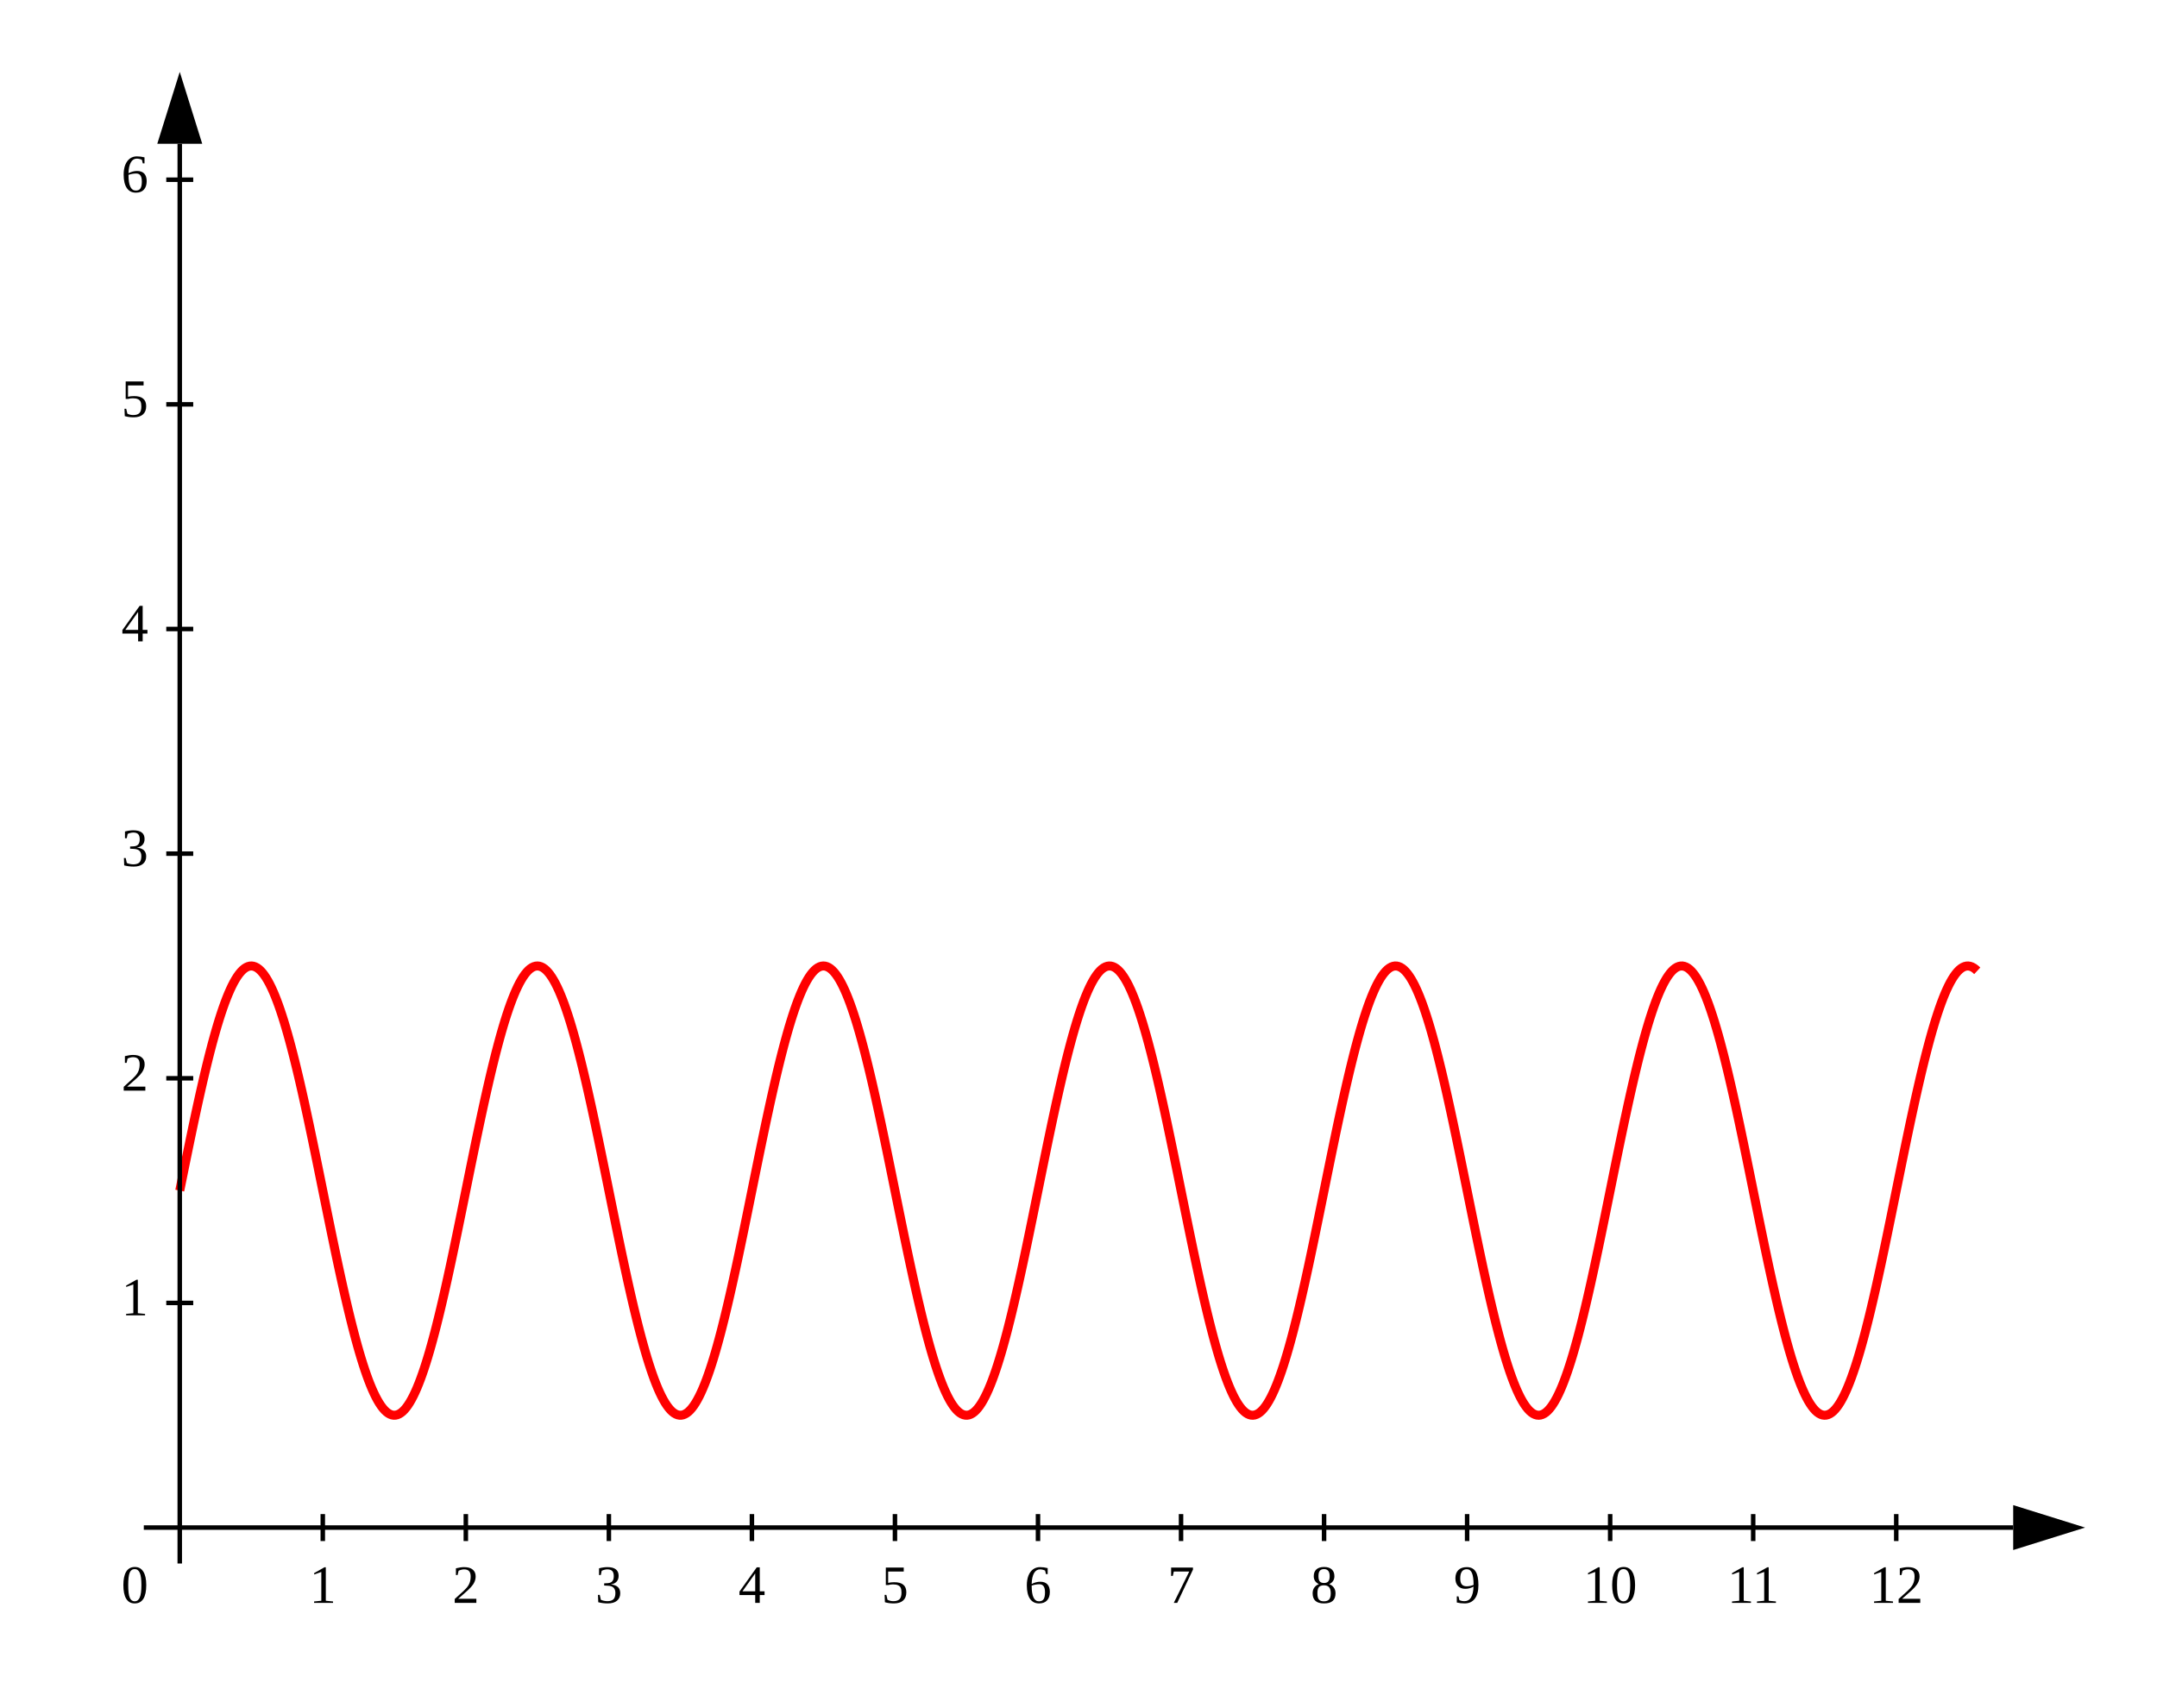
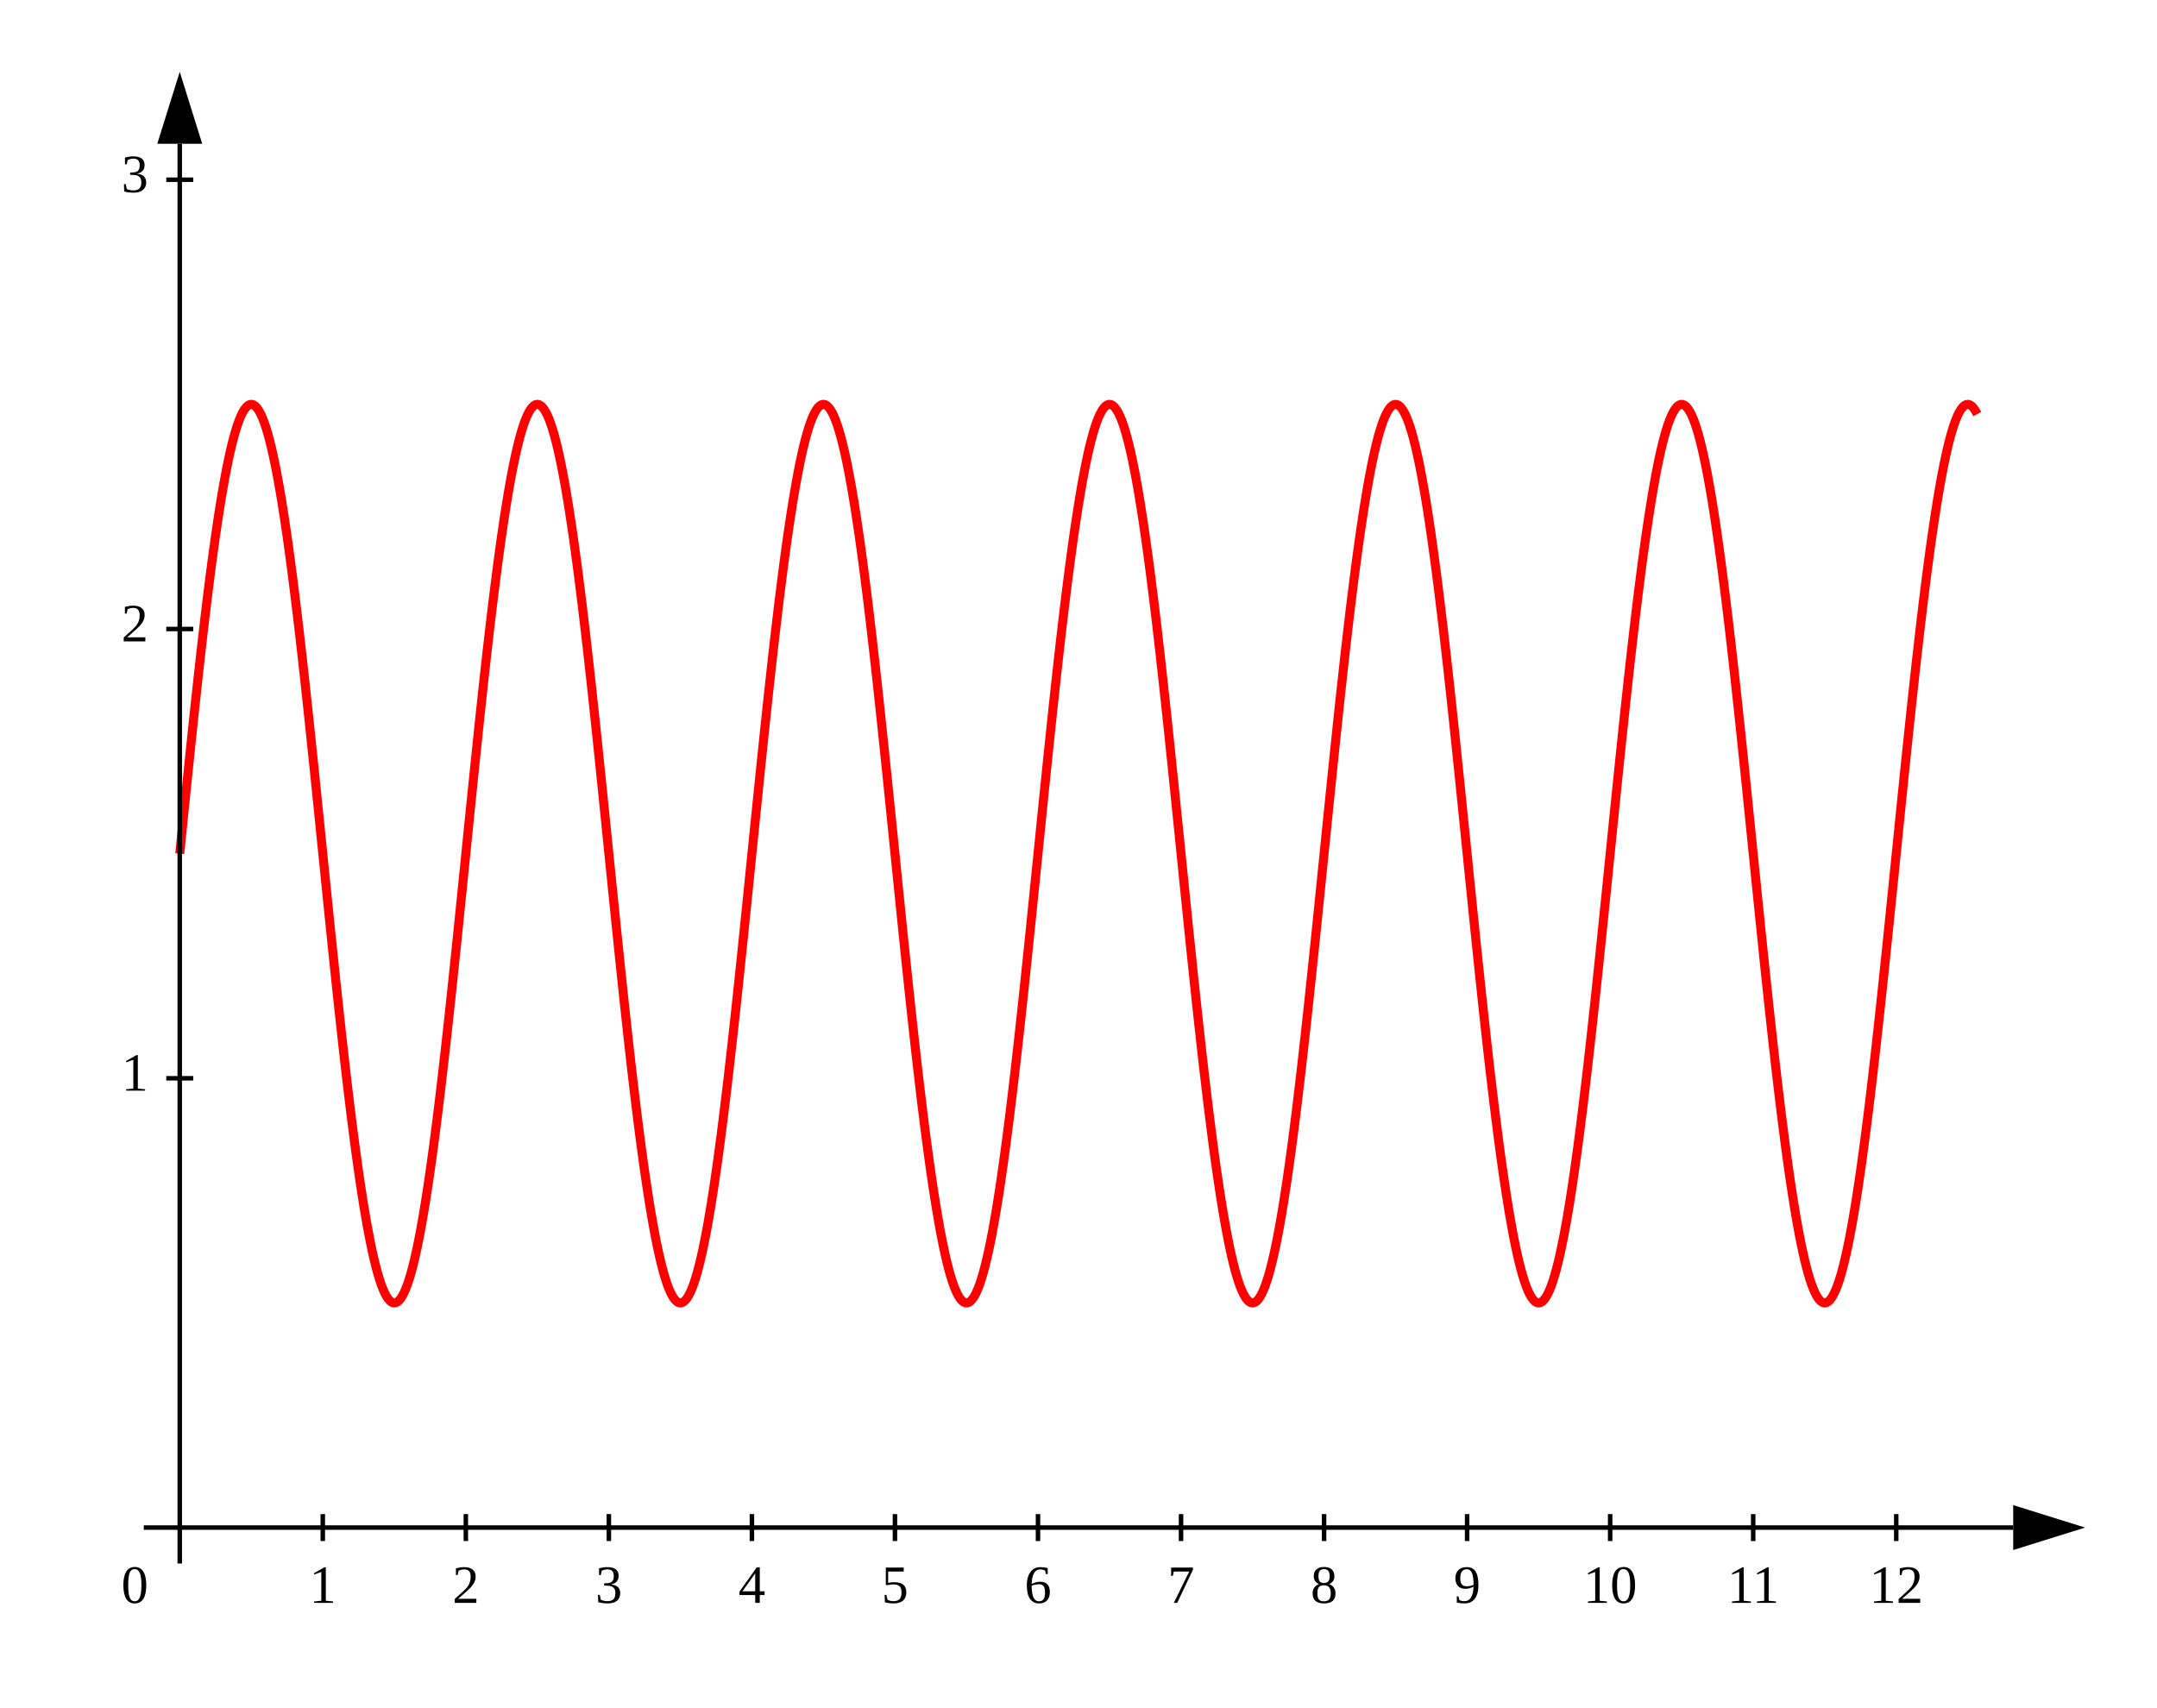
<svg xmlns="http://www.w3.org/2000/svg" height="380.0" width="480.0">
  <g transform="translate(40.0, 340.0)">
-     <polyline fill="none" points="0.0,-75.0 0.4,-76.973 0.8,-78.944 1.2,-80.908 1.6,-82.863 2.0,-84.806 2.4,-86.733 2.8,-88.642 3.2,-90.53 3.6,-92.394 4.0,-94.23 4.4,-96.037 4.8,-97.811 5.2,-99.549 5.6,-101.249 6.0,-102.908 6.4,-104.524 6.8,-106.094 7.2,-107.615 7.6,-109.085 8.0,-110.502 8.4,-111.864 8.8,-113.169 9.2,-114.414 9.6,-115.597 10.0,-116.718 10.4,-117.773 10.8,-118.762 11.2,-119.682 11.6,-120.533 12.0,-121.313 12.4,-122.02 12.8,-122.655 13.2,-123.215 13.6,-123.7 14,-124.109 14.4,-124.442 14.8,-124.697 15.2,-124.875 15.6,-124.976 16.0,-124.998 16.4,-124.943 16.8,-124.81 17.2,-124.599 17.6,-124.311 18.0,-123.946 18.4,-123.504 18.8,-122.987 19.2,-122.396 19.6,-121.73 20.0,-120.992 20.4,-120.182 20.8,-119.302 21.2,-118.352 21.6,-117.335 22.0,-116.252 22.4,-115.105 22.8,-113.895 23.2,-112.625 23.6,-111.296 24.0,-109.91 24.4,-108.47 24.8,-106.978 25.2,-105.436 25.6,-103.847 26.0,-102.213 26.4,-100.536 26.8,-98.819 27.2,-97.066 27.6,-95.278 28,-93.458 28.4,-91.61 28.8,-89.735 29.2,-87.838 29.6,-85.921 30.0,-83.986 30.4,-82.038 30.8,-80.079 31.2,-78.112 31.6,-76.14 32.0,-74.166 32.4,-72.194 32.8,-70.225 33.2,-68.265 33.6,-66.315 34,-64.378 34.4,-62.458 34.8,-60.557 35.2,-58.679 35.6,-56.827 36.0,-55.002 36.4,-53.209 36.8,-51.45 37.2,-49.728 37.6,-48.045 38,-46.403 38.4,-44.807 38.8,-43.258 39.2,-41.758 39.6,-40.309 40.0,-38.915 40.4,-37.577 40.8,-36.298 41.2,-35.078 41.6,-33.921 42.0,-32.828 42.4,-31.801 42.8,-30.841 43.2,-29.95 43.6,-29.129 44.0,-28.379 44.4,-27.702 44.8,-27.099 45.2,-26.571 45.6,-26.118 46.0,-25.741 46.4,-25.441 46.8,-25.218 47.2,-25.073 47.6,-25.005 48.0,-25.016 48.4,-25.104 48.8,-25.27 49.2,-25.514 49.6,-25.834 50.0,-26.232 50.4,-26.705 50.8,-27.253 51.2,-27.876 51.6,-28.573 52.0,-29.342 52.4,-30.181 52.8,-31.091 53.2,-32.069 53.6,-33.114 54.0,-34.225 54.4,-35.399 54.8,-36.634 55.2,-37.93 55.6,-39.283 56,-40.692 56.4,-42.154 56.8,-43.667 57.2,-45.23 57.6,-46.838 58,-48.491 58.4,-50.185 58.8,-51.917 59.2,-53.686 59.6,-55.488 60.0,-57.32 60.4,-59.179 60.8,-61.064 61.2,-62.97 61.6,-64.895 62.0,-66.835 62.4,-68.788 62.8,-70.751 63.2,-72.721 63.6,-74.694 64.0,-76.668 64.4,-78.639 64.8,-80.604 65.2,-82.561 65.6,-84.506 66.0,-86.436 66.4,-88.348 66.8,-90.239 67.2,-92.107 67.6,-93.948 68,-95.759 68.4,-97.538 68.8,-99.282 69.2,-100.988 69.6,-102.654 70.0,-104.277 70.4,-105.854 70.8,-107.382 71.2,-108.861 71.6,-110.286 72.0,-111.657 72.4,-112.971 72.8,-114.225 73.2,-115.418 73.6,-116.548 74,-117.614 74.4,-118.613 74.8,-119.544 75.2,-120.406 75.6,-121.197 76,-121.916 76.4,-122.561 76.8,-123.133 77.2,-123.63 77.6,-124.051 78.0,-124.395 78.4,-124.663 78.8,-124.853 79.2,-124.965 79.6,-125 80.0,-124.957 80.4,-124.835 80.8,-124.636 81.2,-124.36 81.6,-124.007 82,-123.578 82.4,-123.072 82.8,-122.492 83.2,-121.838 83.6,-121.111 84.0,-120.312 84.4,-119.443 84.8,-118.504 85.2,-117.497 85.6,-116.424 86.0,-115.287 86.4,-114.087 86.8,-112.826 87.2,-111.506 87.6,-110.129 88.0,-108.697 88.4,-107.213 88.8,-105.678 89.2,-104.096 89.6,-102.469 90.0,-100.798 90.4,-99.088 90.8,-97.34 91.2,-95.557 91.6,-93.742 92.0,-91.898 92.4,-90.027 92.8,-88.133 93.2,-86.219 93.6,-84.287 94.0,-82.341 94.4,-80.383 94.8,-78.417 95.2,-76.446 95.6,-74.472 96.0,-72.499 96.4,-70.53 96.8,-68.568 97.2,-66.616 97.6,-64.677 98.0,-62.754 98.4,-60.85 98.8,-58.969 99.2,-57.112 99.6,-55.283 100.0,-53.485 100.4,-51.72 100.8,-49.992 101.2,-48.303 101.6,-46.655 102.0,-45.051 102.4,-43.494 102.8,-41.987 103.2,-40.53 103.6,-39.128 104.0,-37.781 104.4,-36.492 104.8,-35.263 105.2,-34.097 105.6,-32.993 106.0,-31.956 106.4,-30.985 106.8,-30.083 107.2,-29.251 107.6,-28.491 108.0,-27.803 108.4,-27.188 108.8,-26.648 109.2,-26.183 109.6,-25.794 110,-25.482 110.4,-25.247 110.8,-25.09 111.2,-25.011 111.6,-25.009 112,-25.085 112.4,-25.239 112.8,-25.471 113.2,-25.78 113.6,-26.165 114,-26.627 114.4,-27.164 114.8,-27.775 115.2,-28.46 115.6,-29.218 116,-30.047 116.4,-30.946 116.8,-31.913 117.2,-32.948 117.6,-34.049 118.0,-35.213 118.4,-36.439 118.8,-37.725 119.2,-39.069 119.6,-40.47 120.0,-41.924 120.4,-43.43 120.8,-44.985 121.2,-46.586 121.6,-48.232 122.0,-49.92 122.4,-51.646 122.8,-53.41 123.2,-55.206 123.6,-57.034 124.0,-58.89 124.4,-60.77 124.8,-62.673 125.2,-64.595 125.6,-66.534 126.0,-68.485 126.4,-70.447 126.8,-72.416 127.2,-74.388 127.6,-76.362 128.0,-78.334 128.4,-80.3 128.8,-82.258 129.2,-84.205 129.6,-86.138 130.0,-88.053 130.4,-89.948 130.8,-91.819 131.2,-93.664 131.6,-95.481 132.0,-97.265 132.4,-99.015 132.8,-100.727 133.2,-102.399 133.6,-104.028 134.0,-105.612 134.4,-107.149 134.8,-108.635 135.2,-110.069 135.6,-111.448 136,-112.771 136.4,-114.035 136.8,-115.237 137.2,-116.377 137.6,-117.453 138.0,-118.463 138.4,-119.404 138.8,-120.277 139.2,-121.079 139.6,-121.809 140.0,-122.466 140.4,-123.049 140.8,-123.558 141.2,-123.991 141.6,-124.347 142.0,-124.626 142.4,-124.828 142.8,-124.953 143.2,-125 143.6,-124.968 144.0,-124.859 144.4,-124.672 144.8,-124.408 145.2,-124.067 145.6,-123.649 146.0,-123.156 146.4,-122.587 146.8,-121.944 147.2,-121.229 147.6,-120.441 148,-119.582 148.4,-118.654 148.8,-117.657 149.2,-116.595 149.6,-115.467 150.0,-114.277 150.4,-113.025 150.8,-111.714 151.2,-110.346 151.6,-108.922 152,-107.446 152.4,-105.919 152.8,-104.344 153.2,-102.724 153.6,-101.06 154.0,-99.355 154.4,-97.613 154.8,-95.835 155.2,-94.025 155.6,-92.185 156.0,-90.319 156.4,-88.428 156.8,-86.517 157.2,-84.588 157.6,-82.643 158.0,-80.687 158.4,-78.722 158.8,-76.751 159.2,-74.778 159.6,-72.804 160.0,-70.835 160.4,-68.871 160.8,-66.918 161.2,-64.976 161.6,-63.051 162.0,-61.144 162.4,-59.259 162.8,-57.398 163.2,-55.564 163.6,-53.761 164,-51.991 164.4,-50.257 164.8,-48.562 165.2,-46.907 165.6,-45.297 166.0,-43.732 166.4,-42.217 166.8,-40.752 167.2,-39.341 167.6,-37.986 168.0,-36.688 168.4,-35.45 168.8,-34.273 169.2,-33.16 169.6,-32.112 170.0,-31.131 170.4,-30.219 170.8,-29.376 171.2,-28.604 171.6,-27.904 172.0,-27.278 172.4,-26.727 172.8,-26.25 173.2,-25.85 173.6,-25.526 174.0,-25.279 174.4,-25.109 174.8,-25.018 175.2,-25.004 175.6,-25.068 176.0,-25.21 176.4,-25.43 176.8,-25.727 177.2,-26.1 177.6,-26.55 178.0,-27.075 178.4,-27.675 178.8,-28.349 179.2,-29.096 179.6,-29.914 180.0,-30.802 180.4,-31.759 180.8,-32.784 181.2,-33.874 181.6,-35.028 182.0,-36.245 182.4,-37.522 182.8,-38.857 183.2,-40.249 183.6,-41.695 184.0,-43.193 184.4,-44.74 184.8,-46.335 185.2,-47.974 185.6,-49.656 186,-51.376 186.4,-53.134 186.8,-54.926 187.2,-56.749 187.6,-58.6 188.0,-60.477 188.4,-62.377 188.8,-64.296 189.2,-66.232 189.6,-68.182 190.0,-70.142 190.4,-72.11 190.8,-74.083 191.2,-76.056 191.6,-78.028 192.0,-79.996 192.4,-81.956 192.8,-83.904 193.2,-85.839 193.6,-87.757 194.0,-89.655 194.4,-91.531 194.8,-93.38 195.2,-95.201 195.6,-96.991 196.0,-98.746 196.4,-100.464 196.8,-102.142 197.2,-103.779 197.6,-105.37 198,-106.914 198.4,-108.408 198.8,-109.85 199.2,-111.238 199.6,-112.57 200.0,-113.843 200.4,-115.055 200.8,-116.205 201.2,-117.291 201.6,-118.31 202.0,-119.263 202.4,-120.146 202.8,-120.959 203.2,-121.701 203.6,-122.369 204.0,-122.964 204.4,-123.484 204.8,-123.928 205.2,-124.297 205.6,-124.588 206.0,-124.802 206.4,-124.939 206.8,-124.997 207.2,-124.978 207.6,-124.881 208.0,-124.706 208.4,-124.454 208.8,-124.125 209.2,-123.719 209.6,-123.237 210.0,-122.68 210.4,-122.049 210.8,-121.344 211.2,-120.567 211.6,-119.72 212.0,-118.802 212.4,-117.816 212.8,-116.764 213.2,-115.646 213.6,-114.465 214.0,-113.223 214.4,-111.921 214.8,-110.561 215.2,-109.146 215.6,-107.678 216.0,-106.159 216.4,-104.591 216.8,-102.978 217.2,-101.32 217.6,-99.622 218,-97.885 218.4,-96.113 218.8,-94.307 219.2,-92.472 219.6,-90.609 220,-88.723 220.4,-86.814 220.8,-84.887 221.2,-82.945 221.6,-80.991 222,-79.027 222.4,-77.057 222.8,-75.083 223.2,-73.11 223.6,-71.14 224,-69.175 224.4,-67.22 224.8,-65.276 225.2,-63.348 225.6,-61.438 226,-59.549 226.4,-57.684 226.8,-55.847 227.2,-54.039 227.6,-52.263 228,-50.524 228.4,-48.822 228.8,-47.161 229.2,-45.543 229.6,-43.972 230,-42.448 230.4,-40.976 230.8,-39.556 231.2,-38.192 231.6,-36.885 232,-35.638 232.4,-34.451 232.8,-33.328 233.2,-32.27 233.6,-31.279 234.0,-30.355 234.4,-29.502 234.8,-28.719 235.2,-28.008 235.6,-27.37 236.0,-26.807 236.4,-26.319 236.8,-25.907 237.2,-25.571 237.6,-25.312 238.0,-25.131 238.4,-25.027 238.8,-25.001 239.2,-25.053 239.6,-25.183 240.0,-25.391 240.4,-25.676 240.8,-26.037 241.2,-26.475 241.6,-26.989 242.0,-27.578 242.4,-28.24 242.8,-28.975 243.2,-29.782 243.6,-30.66 244.0,-31.606 244.4,-32.62 244.8,-33.701 245.2,-34.845 245.6,-36.052 246.0,-37.32 246.4,-38.647 246.8,-40.03 247.2,-41.468 247.6,-42.958 248.0,-44.498 248.4,-46.085 248.8,-47.717 249.2,-49.392 249.6,-51.107 250.0,-52.86 250.4,-54.646 250.8,-56.464 251.2,-58.312 251.6,-60.185 252.0,-62.081 252.4,-63.998 252.8,-65.931 253.2,-67.879 253.6,-69.838 254.0,-71.805 254.4,-73.777 254.8,-75.751 255.2,-77.723 255.6,-79.691 256.0,-81.653 256.4,-83.603 256.8,-85.54 257.2,-87.461 257.6,-89.363 258.0,-91.242 258.4,-93.096 258.8,-94.921 259.2,-96.716 259.6,-98.476 260.0,-100.2 260.4,-101.885 260.8,-103.528 261.2,-105.126 261.6,-106.678 262.0,-108.18 262.4,-109.63 262.8,-111.027 263.2,-112.367 263.6,-113.649 264.0,-114.871 264.4,-116.031 264.8,-117.127 265.2,-118.157 265.6,-119.12 266.0,-120.014 266.4,-120.838 266.8,-121.59 267.2,-122.27 267.6,-122.877 268.0,-123.408 268.4,-123.865 268.8,-124.245 269.2,-124.548 269.6,-124.774 270.0,-124.923 270.4,-124.993 270.8,-124.986 271.2,-124.901 271.6,-124.739 272,-124.498 272.4,-124.181 272.8,-123.787 273.2,-123.317 273.6,-122.771 274.0,-122.151 274.4,-121.458 274.8,-120.692 275.2,-119.855 275.6,-118.949 276.0,-117.973 276.4,-116.931 276.8,-115.823 277.2,-114.652 277.6,-113.419 278,-112.126 278.4,-110.776 278.8,-109.369 279.2,-107.909 279.6,-106.398 280.0,-104.837 280.4,-103.231 280.8,-101.58 281.2,-99.888 281.6,-98.157 282.0,-96.39 282.4,-94.589 282.8,-92.758 283.2,-90.9 283.6,-89.016 284.0,-87.111 284.4,-85.187 284.8,-83.247 285.2,-81.294 285.6,-79.332 286.0,-77.362 286.4,-75.389 286.8,-73.416 287.2,-71.445 287.6,-69.479 288.0,-67.522 288.4,-65.576 288.8,-63.646 289.2,-61.733 289.6,-59.84 290.0,-57.972 290.4,-56.13 290.8,-54.317 291.2,-52.536 291.6,-50.791 292.0,-49.083 292.4,-47.415 292.8,-45.791 293.2,-44.212 293.6,-42.681 294.0,-41.201 294.4,-39.773 294.8,-38.4 295.2,-37.084 295.6,-35.827 296,-34.631 296.4,-33.498 296.8,-32.43 297.2,-31.428 297.6,-30.494 298.0,-29.629 298.4,-28.835 298.8,-28.113 299.2,-27.464 299.6,-26.89 300.0,-26.39 300.4,-25.966 300.8,-25.618 301.2,-25.347 301.6,-25.154 302.0,-25.038 302.4,-25 302.8,-25.04 303.2,-25.158 303.6,-25.354 304,-25.626 304.4,-25.976 304.8,-26.403 305.2,-26.905 305.6,-27.482 306.0,-28.133 306.4,-28.857 306.8,-29.653 307.2,-30.519 307.6,-31.455 308.0,-32.459 308.4,-33.529 308.8,-34.664 309.2,-35.861 309.6,-37.12 310.0,-38.437 310.4,-39.812 310.8,-41.241 311.2,-42.723 311.6,-44.256 312.0,-45.836 312.4,-47.462 312.8,-49.13 313.2,-50.839 313.6,-52.586 314.0,-54.367 314.4,-56.181 314.8,-58.024 315.2,-59.893 315.6,-61.786 316.0,-63.7 316.4,-65.631 316.8,-67.577 317.2,-69.534 317.6,-71.5 318.0,-73.471 318.4,-75.445 318.8,-77.418 319.2,-79.387 319.6,-81.349 320.0,-83.302 320.4,-85.241 320.8,-87.165 321.2,-89.07 321.6,-90.952 322,-92.81 322.4,-94.64 322.8,-96.44 323.2,-98.206 323.6,-99.936 324.0,-101.627 324.4,-103.276 324.8,-104.882 325.2,-106.441 325.6,-107.951 326.0,-109.409 326.4,-110.814 326.8,-112.163 327.2,-113.455 327.6,-114.686 328,-115.855 328.4,-116.961 328.8,-118.002 329.2,-118.975 329.6,-119.88 330.0,-120.715 330.4,-121.479 330.8,-122.17 331.2,-122.788 331.6,-123.331 332.0,-123.799 332.4,-124.191 332.8,-124.506 333.2,-124.744 333.6,-124.905 334.0,-124.988 334.4,-124.993 334.8,-124.92 335.2,-124.769 335.6,-124.541 336.0,-124.235 336.4,-123.853 336.8,-123.394 337.2,-122.861 337.6,-122.252 338.0,-121.57 338.4,-120.816 338.8,-119.99 339.2,-119.094 339.6,-118.129 340.0,-117.097 340.4,-115.999 340.8,-114.838 341.2,-113.614 341.6,-112.33 342.0,-110.989 342.4,-109.591 342.8,-108.139 343.2,-106.635 343.6,-105.082 344.0,-103.483 344.4,-101.838 344.8,-100.152 345.2,-98.427 345.6,-96.666 346,-94.87 346.4,-93.044 346.8,-91.189 347.2,-89.31 347.6,-87.408 348.0,-85.486 348.4,-83.549 348.8,-81.598 349.2,-79.636 349.6,-77.668 350.0,-75.695 350.4,-73.721 350.8,-71.75 351.2,-69.783 351.6,-67.824 352.0,-65.877 352.4,-63.944 352.8,-62.028 353.2,-60.132 353.6,-58.26 354,-56.413 354.4,-54.596 354.8,-52.81 355.2,-51.059 355.6,-49.345 356.0,-47.671 356.4,-46.04 356.8,-44.454 357.2,-42.915 357.6,-41.427 358.0,-39.99 358.4,-38.609 358.8,-37.284 359.2,-36.018 359.6,-34.812 360.0,-33.67 360.4,-32.591 360.8,-31.579 361.2,-30.634 361.6,-29.759 362.0,-28.954 362.4,-28.22 362.8,-27.56 363.2,-26.974 363.6,-26.462 364.0,-26.026 364.4,-25.667 364.8,-25.384 365.2,-25.178 365.6,-25.051 366.0,-25.001 366.4,-25.029 366.8,-25.135 367.2,-25.318 367.6,-25.579 368.0,-25.917 368.4,-26.332 368.8,-26.822 369.2,-27.387 369.6,-28.027 370.0,-28.74 370.4,-29.525 370.8,-30.38 371.2,-31.306 371.6,-32.299 372,-33.359 372.4,-34.484 372.8,-35.672 373.2,-36.921 373.6,-38.23 374.0,-39.595 374.4,-41.016 374.8,-42.49 375.2,-44.015 375.6,-45.588 376.0,-47.207 376.4,-48.869 376.8,-50.572 377.2,-52.313 377.6,-54.089 378,-55.898 378.4,-57.736 378.8,-59.602 379.2,-61.491 379.6,-63.402 380.0,-65.331 380.4,-67.274 380.8,-69.23 381.2,-71.195 381.6,-73.165 382.0,-75.139 382.4,-77.112 382.8,-79.082 383.2,-81.046 383.6,-83 384.0,-84.942 384.4,-86.868 384.8,-88.776 385.2,-90.662 385.6,-92.524 386.0,-94.359 386.4,-96.163 386.8,-97.934 387.2,-99.67 387.6,-101.367 388.0,-103.024 388.4,-104.636 388.8,-106.202 389.2,-107.72 389.6,-109.187 390.0,-110.6 390.4,-111.958 390.8,-113.258 391.2,-114.499 391.6,-115.678 392.0,-116.794 392.4,-117.845 392.8,-118.829 393.2,-119.744 393.6,-120.59 394.0,-121.365 394.4,-122.067 394.8,-122.697 395.2,-123.252 395.6,-123.731 396,-124.135 396.4,-124.462 396.8,-124.712 397.2,-124.885 397.6,-124.98 398.0,-124.997 398.4,-124.936 398.8,-124.797 399.2,-124.581 399.6,-124.287 400.0,-123.917" stroke="red" stroke-width="2.0" />
+     <polyline fill="none" points="0.0,-150.0 0.4,-153.947 0.8,-157.887 1.2,-161.816 1.6,-165.726 2.0,-169.611 2.4,-173.466 2.8,-177.284 3.2,-181.06 3.6,-184.788 4.0,-188.461 4.4,-192.074 4.8,-195.622 5.2,-199.098 5.6,-202.499 6.0,-205.817 6.4,-209.048 6.8,-212.187 7.2,-215.23 7.6,-218.17 8.0,-221.005 8.4,-223.729 8.8,-226.338 9.2,-228.828 9.6,-231.195 10.0,-233.435 10.4,-235.546 10.8,-237.523 11.2,-239.364 11.6,-241.066 12.0,-242.626 12.4,-244.041 12.8,-245.31 13.2,-246.43 13.6,-247.4 14,-248.218 14.4,-248.883 14.8,-249.395 15.2,-249.751 15.6,-249.952 16.0,-249.997 16.4,-249.886 16.8,-249.619 17.2,-249.197 17.6,-248.621 18.0,-247.891 18.4,-247.009 18.8,-245.975 19.2,-244.792 19.6,-243.461 20.0,-241.984 20.4,-240.364 20.8,-238.603 21.2,-236.704 21.6,-234.67 22.0,-232.504 22.4,-230.21 22.8,-227.79 23.2,-225.25 23.6,-222.592 24.0,-219.821 24.4,-216.941 24.8,-213.956 25.2,-210.872 25.6,-207.694 26.0,-204.425 26.4,-201.072 26.8,-197.639 27.2,-194.131 27.6,-190.555 28,-186.916 28.4,-183.219 28.8,-179.47 29.2,-175.676 29.6,-171.841 30.0,-167.973 30.4,-164.076 30.8,-160.158 31.2,-156.224 31.6,-152.28 32.0,-148.332 32.4,-144.387 32.8,-140.451 33.2,-136.529 33.6,-132.629 34,-128.756 34.4,-124.916 34.8,-121.115 35.2,-117.359 35.6,-113.653 36.0,-110.005 36.4,-106.419 36.8,-102.9 37.2,-99.455 37.6,-96.089 38,-92.807 38.4,-89.614 38.8,-86.515 39.2,-83.515 39.6,-80.619 40.0,-77.83 40.4,-75.155 40.8,-72.595 41.2,-70.157 41.6,-67.843 42.0,-65.657 42.4,-63.602 42.8,-61.682 43.2,-59.9 43.6,-58.258 44.0,-56.759 44.4,-55.405 44.8,-54.199 45.2,-53.142 45.6,-52.236 46.0,-51.482 46.4,-50.882 46.8,-50.436 47.2,-50.145 47.6,-50.01 48.0,-50.031 48.4,-50.208 48.8,-50.54 49.2,-51.027 49.6,-51.669 50.0,-52.463 50.4,-53.41 50.8,-54.507 51.2,-55.753 51.6,-57.146 52.0,-58.683 52.4,-60.363 52.8,-62.182 53.2,-64.139 53.6,-66.229 54.0,-68.45 54.4,-70.797 54.8,-73.269 55.2,-75.859 55.6,-78.566 56,-81.383 56.4,-84.308 56.8,-87.335 57.2,-90.459 57.6,-93.677 58,-96.982 58.4,-100.37 58.8,-103.835 59.2,-107.372 59.6,-110.975 60.0,-114.639 60.4,-118.359 60.8,-122.128 61.2,-125.94 61.6,-129.789 62.0,-133.67 62.4,-137.577 62.8,-141.503 63.2,-145.442 63.6,-149.388 64.0,-153.336 64.4,-157.278 64.8,-161.208 65.2,-165.121 65.6,-169.011 66.0,-172.871 66.4,-176.696 66.8,-180.478 67.2,-184.214 67.6,-187.896 68,-191.518 68.4,-195.077 68.8,-198.565 69.2,-201.977 69.6,-205.308 70.0,-208.553 70.4,-211.707 70.8,-214.765 71.2,-217.722 71.6,-220.573 72.0,-223.314 72.4,-225.941 72.8,-228.45 73.2,-230.836 73.6,-233.097 74,-235.228 74.4,-237.226 74.8,-239.088 75.2,-240.811 75.6,-242.393 76,-243.831 76.4,-245.123 76.8,-246.266 77.2,-247.26 77.6,-248.101 78.0,-248.79 78.4,-249.326 78.8,-249.706 79.2,-249.931 79.6,-250 80.0,-249.913 80.4,-249.671 80.8,-249.273 81.2,-248.721 81.6,-248.014 82,-247.155 82.4,-246.145 82.8,-244.985 83.2,-243.676 83.6,-242.222 84.0,-240.624 84.4,-238.885 84.8,-237.007 85.2,-234.994 85.6,-232.848 86.0,-230.574 86.4,-228.173 86.8,-225.651 87.2,-223.011 87.6,-220.257 88.0,-217.394 88.4,-214.425 88.8,-211.357 89.2,-208.192 89.6,-204.937 90.0,-201.597 90.4,-198.175 90.8,-194.679 91.2,-191.113 91.6,-187.484 92.0,-183.795 92.4,-180.054 92.8,-176.267 93.2,-172.438 93.6,-168.574 94.0,-164.682 94.4,-160.766 94.8,-156.834 95.2,-152.891 95.6,-148.944 96.0,-144.998 96.4,-141.06 96.8,-137.136 97.2,-133.232 97.6,-129.354 98.0,-125.508 98.4,-121.701 98.8,-117.937 99.2,-114.224 99.6,-110.566 100.0,-106.97 100.4,-103.441 100.8,-99.984 101.2,-96.605 101.6,-93.31 102.0,-90.103 102.4,-86.989 102.8,-83.973 103.2,-81.06 103.6,-78.255 104.0,-75.562 104.4,-72.984 104.8,-70.527 105.2,-68.193 105.6,-65.987 106.0,-63.912 106.4,-61.971 106.8,-60.167 107.2,-58.503 107.6,-56.982 108.0,-55.605 108.4,-54.376 108.8,-53.296 109.2,-52.366 109.6,-51.589 110,-50.965 110.4,-50.495 110.8,-50.18 111.2,-50.021 111.6,-50.018 112,-50.17 112.4,-50.478 112.8,-50.942 113.2,-51.559 113.6,-52.33 114,-53.253 114.4,-54.327 114.8,-55.55 115.2,-56.92 115.6,-58.436 116,-60.093 116.4,-61.892 116.8,-63.827 117.2,-65.896 117.6,-68.097 118.0,-70.425 118.4,-72.878 118.8,-75.45 119.2,-78.139 119.6,-80.94 120.0,-83.848 120.4,-86.859 120.8,-89.969 121.2,-93.172 121.6,-96.464 122.0,-99.839 122.4,-103.293 122.8,-106.819 123.2,-110.413 123.6,-114.068 124.0,-117.779 124.4,-121.541 124.8,-125.346 125.2,-129.191 125.6,-133.067 126.0,-136.97 126.4,-140.894 126.8,-144.831 127.2,-148.777 127.6,-152.724 128.0,-156.667 128.4,-160.6 128.8,-164.517 129.2,-168.41 129.6,-172.275 130.0,-176.106 130.4,-179.895 130.8,-183.638 131.2,-187.329 131.6,-190.961 132.0,-194.53 132.4,-198.029 132.8,-201.453 133.2,-204.798 133.6,-208.056 134.0,-211.225 134.4,-214.298 134.8,-217.27 135.2,-220.138 135.6,-222.897 136,-225.542 136.4,-228.069 136.8,-230.475 137.2,-232.755 137.6,-234.906 138.0,-236.925 138.4,-238.808 138.8,-240.554 139.2,-242.158 139.6,-243.618 140.0,-244.932 140.4,-246.099 140.8,-247.116 141.2,-247.981 141.6,-248.694 142.0,-249.253 142.4,-249.657 142.8,-249.906 143.2,-249.999 143.6,-249.937 144.0,-249.718 144.4,-249.345 144.8,-248.816 145.2,-248.134 145.6,-247.298 146.0,-246.311 146.4,-245.174 146.8,-243.889 147.2,-242.457 147.6,-240.881 148,-239.164 148.4,-237.307 148.8,-235.315 149.2,-233.189 149.6,-230.934 150.0,-228.553 150.4,-226.05 150.8,-223.428 151.2,-220.691 151.6,-217.844 152,-214.892 152.4,-211.839 152.8,-208.689 153.2,-205.447 153.6,-202.12 154.0,-198.711 154.4,-195.226 154.8,-191.67 155.2,-188.05 155.6,-184.37 156.0,-180.637 156.4,-176.856 156.8,-173.034 157.2,-169.175 157.6,-165.287 158.0,-161.374 158.4,-157.444 158.8,-153.502 159.2,-149.555 159.6,-145.609 160.0,-141.669 160.4,-137.743 160.8,-133.835 161.2,-129.953 161.6,-126.102 162.0,-122.288 162.4,-118.517 162.8,-114.796 163.2,-111.129 163.6,-107.523 164,-103.983 164.4,-100.515 164.8,-97.124 165.2,-93.815 165.6,-90.594 166.0,-87.465 166.4,-84.434 166.8,-81.505 167.2,-78.683 167.6,-75.972 168.0,-73.376 168.4,-70.899 168.8,-68.546 169.2,-66.32 169.6,-64.225 170.0,-62.262 170.4,-60.437 170.8,-58.751 171.2,-57.208 171.6,-55.809 172.0,-54.557 172.4,-53.453 172.8,-52.5 173.2,-51.699 173.6,-51.051 174.0,-50.558 174.4,-50.219 174.8,-50.036 175.2,-50.008 175.6,-50.137 176.0,-50.421 176.4,-50.86 176.8,-51.453 177.2,-52.201 177.6,-53.1 178.0,-54.151 178.4,-55.351 178.8,-56.698 179.2,-58.191 179.6,-59.827 180.0,-61.604 180.4,-63.518 180.8,-65.567 181.2,-67.748 181.6,-70.056 182.0,-72.49 182.4,-75.044 182.8,-77.715 183.2,-80.499 183.6,-83.39 184.0,-86.386 184.4,-89.481 184.8,-92.67 185.2,-95.949 185.6,-99.311 186,-102.753 186.4,-106.268 186.8,-109.852 187.2,-113.498 187.6,-117.201 188.0,-120.955 188.4,-124.754 188.8,-128.593 189.2,-132.465 189.6,-136.364 190.0,-140.285 190.4,-144.22 190.8,-148.165 191.2,-152.113 191.6,-156.057 192.0,-159.992 192.4,-163.911 192.8,-167.809 193.2,-171.678 193.6,-175.515 194.0,-179.311 194.4,-183.061 194.8,-186.761 195.2,-190.402 195.6,-193.981 196.0,-197.492 196.4,-200.928 196.8,-204.285 197.2,-207.557 197.6,-210.74 198,-213.828 198.4,-216.816 198.8,-219.701 199.2,-222.477 199.6,-225.14 200.0,-227.685 200.4,-230.11 200.8,-232.41 201.2,-234.581 201.6,-236.621 202.0,-238.526 202.4,-240.292 202.8,-241.918 203.2,-243.401 203.6,-244.738 204.0,-245.928 204.4,-246.968 204.8,-247.857 205.2,-248.593 205.6,-249.176 206.0,-249.605 206.4,-249.878 206.8,-249.995 207.2,-249.957 207.6,-249.762 208.0,-249.413 208.4,-248.908 208.8,-248.25 209.2,-247.438 209.6,-246.474 210.0,-245.36 210.4,-244.098 210.8,-242.688 211.2,-241.135 211.6,-239.439 212.0,-237.604 212.4,-235.632 212.8,-233.527 213.2,-231.292 213.6,-228.93 214.0,-226.445 214.4,-223.841 214.8,-221.122 215.2,-218.293 215.6,-215.356 216.0,-212.318 216.4,-209.183 216.8,-205.955 217.2,-202.641 217.6,-199.244 218,-195.77 218.4,-192.226 218.8,-188.615 219.2,-184.944 219.6,-181.219 220,-177.445 220.4,-173.628 220.8,-169.775 221.2,-165.891 221.6,-161.982 222,-158.054 222.4,-154.114 222.8,-150.167 223.2,-146.22 223.6,-142.279 224,-138.35 224.4,-134.439 224.8,-130.553 225.2,-126.696 225.6,-122.876 226,-119.098 226.4,-115.369 226.8,-111.693 227.2,-108.077 227.6,-104.527 228,-101.047 228.4,-97.644 228.8,-94.322 229.2,-91.087 229.6,-87.943 230,-84.897 230.4,-81.952 230.8,-79.113 231.2,-76.384 231.6,-73.77 232,-71.275 232.4,-68.903 232.8,-66.657 233.2,-64.541 233.6,-62.558 234.0,-60.711 234.4,-59.003 234.8,-57.438 235.2,-56.016 235.6,-54.741 236.0,-53.614 236.4,-52.638 236.8,-51.813 237.2,-51.142 237.6,-50.624 238.0,-50.261 238.4,-50.054 238.8,-50.002 239.2,-50.106 239.6,-50.366 240.0,-50.782 240.4,-51.351 240.8,-52.075 241.2,-52.951 241.6,-53.978 242.0,-55.155 242.4,-56.48 242.8,-57.951 243.2,-59.565 243.6,-61.32 244.0,-63.213 244.4,-65.241 244.8,-67.401 245.2,-69.691 245.6,-72.105 246.0,-74.64 246.4,-77.294 246.8,-80.06 247.2,-82.935 247.6,-85.915 248.0,-88.995 248.4,-92.17 248.8,-95.435 249.2,-98.785 249.6,-102.215 250.0,-105.719 250.4,-109.292 250.8,-112.929 251.2,-116.623 251.6,-120.37 252.0,-124.163 252.4,-127.996 252.8,-131.863 253.2,-135.758 253.6,-139.676 254.0,-143.61 254.4,-147.553 254.8,-151.501 255.2,-155.446 255.6,-159.383 256.0,-163.305 256.4,-167.206 256.8,-171.081 257.2,-174.923 257.6,-178.725 258.0,-182.484 258.4,-186.191 258.8,-189.842 259.2,-193.431 259.6,-196.952 260.0,-200.401 260.4,-203.77 260.8,-207.056 261.2,-210.253 261.6,-213.356 262.0,-216.36 262.4,-219.261 262.8,-222.054 263.2,-224.735 263.6,-227.299 264.0,-229.742 264.4,-232.062 264.8,-234.253 265.2,-236.314 265.6,-238.239 266.0,-240.028 266.4,-241.676 266.8,-243.181 267.2,-244.541 267.6,-245.753 268.0,-246.817 268.4,-247.729 268.8,-248.489 269.2,-249.096 269.6,-249.548 270.0,-249.845 270.4,-249.987 270.8,-249.973 271.2,-249.803 271.6,-249.477 272,-248.997 272.4,-248.362 272.8,-247.573 273.2,-246.633 273.6,-245.543 274.0,-244.303 274.4,-242.916 274.8,-241.385 275.2,-239.711 275.6,-237.897 276.0,-235.947 276.4,-233.862 276.8,-231.647 277.2,-229.304 277.6,-226.838 278,-224.253 278.4,-221.551 278.8,-218.738 279.2,-215.818 279.6,-212.795 280.0,-209.675 280.4,-206.461 280.8,-203.16 281.2,-199.775 281.6,-196.313 282.0,-192.779 282.4,-189.179 282.8,-185.517 283.2,-181.8 283.6,-178.033 284.0,-174.222 284.4,-170.374 284.8,-166.494 285.2,-162.589 285.6,-158.663 286.0,-154.725 286.4,-150.779 286.8,-146.831 287.2,-142.889 287.6,-138.958 288.0,-135.044 288.4,-131.153 288.8,-127.291 289.2,-123.465 289.6,-119.681 290.0,-115.943 290.4,-112.259 290.8,-108.634 291.2,-105.072 291.6,-101.581 292.0,-98.166 292.4,-94.831 292.8,-91.582 293.2,-88.424 293.6,-85.362 294.0,-82.401 294.4,-79.546 294.8,-76.8 295.2,-74.168 295.6,-71.654 296,-69.262 296.4,-66.996 296.8,-64.86 297.2,-62.856 297.6,-60.988 298.0,-59.259 298.4,-57.671 298.8,-56.227 299.2,-54.929 299.6,-53.779 300.0,-52.779 300.4,-51.931 300.8,-51.236 301.2,-50.694 301.6,-50.307 302.0,-50.076 302.4,-50 302.8,-50.08 303.2,-50.316 303.6,-50.707 304,-51.253 304.4,-51.953 304.8,-52.805 305.2,-53.809 305.6,-54.963 306.0,-56.265 306.4,-57.713 306.8,-59.305 307.2,-61.038 307.6,-62.91 308.0,-64.918 308.4,-67.058 308.8,-69.328 309.2,-71.723 309.6,-74.24 310.0,-76.875 310.4,-79.624 310.8,-82.483 311.2,-85.447 311.6,-88.512 312.0,-91.672 312.4,-94.923 312.8,-98.261 313.2,-101.678 313.6,-105.171 314.0,-108.734 314.4,-112.362 314.8,-116.047 315.2,-119.786 315.6,-123.572 316.0,-127.399 316.4,-131.262 316.8,-135.153 317.2,-139.068 317.6,-142.999 318.0,-146.942 318.4,-150.889 318.8,-154.835 319.2,-158.774 319.6,-162.699 320.0,-166.604 320.4,-170.483 320.8,-174.33 321.2,-178.139 321.6,-181.904 322,-185.62 322.4,-189.28 322.8,-192.879 323.2,-196.411 323.6,-199.871 324.0,-203.253 324.4,-206.553 324.8,-209.764 325.2,-212.881 325.6,-215.901 326.0,-218.818 326.4,-221.628 326.8,-224.327 327.2,-226.909 327.6,-229.372 328,-231.711 328.4,-233.922 328.8,-236.003 329.2,-237.95 329.6,-239.76 330.0,-241.43 330.4,-242.957 330.8,-244.34 331.2,-245.575 331.6,-246.662 332.0,-247.598 332.4,-248.382 332.8,-249.012 333.2,-249.488 333.6,-249.81 334.0,-249.975 334.4,-249.985 334.8,-249.839 335.2,-249.538 335.6,-249.081 336.0,-248.47 336.4,-247.706 336.8,-246.789 337.2,-245.721 337.6,-244.505 338.0,-243.141 338.4,-241.631 338.8,-239.98 339.2,-238.187 339.6,-236.258 340.0,-234.194 340.4,-231.999 340.8,-229.676 341.2,-227.228 341.6,-224.661 342.0,-221.977 342.4,-219.181 342.8,-216.277 343.2,-213.27 343.6,-210.164 344.0,-206.965 344.4,-203.677 344.8,-200.305 345.2,-196.855 345.6,-193.331 346,-189.741 346.4,-186.088 346.8,-182.379 347.2,-178.619 347.6,-174.815 348.0,-170.973 348.4,-167.097 348.8,-163.195 349.2,-159.273 349.6,-155.336 350.0,-151.39 350.4,-147.443 350.8,-143.499 351.2,-139.566 351.6,-135.649 352.0,-131.754 352.4,-127.888 352.8,-124.056 353.2,-120.264 353.6,-116.519 354,-112.826 354.4,-109.191 354.8,-105.62 355.2,-102.118 355.6,-98.69 356.0,-95.342 356.4,-92.08 356.8,-88.907 357.2,-85.83 357.6,-82.853 358.0,-79.981 358.4,-77.218 358.8,-74.568 359.2,-72.035 359.6,-69.625 360.0,-67.339 360.4,-65.182 360.8,-63.158 361.2,-61.268 361.6,-59.517 362.0,-57.907 362.4,-56.441 362.8,-55.12 363.2,-53.947 363.6,-52.924 364.0,-52.052 364.4,-51.333 364.8,-50.768 365.2,-50.357 365.6,-50.101 366.0,-50.002 366.4,-50.058 366.8,-50.269 367.2,-50.636 367.6,-51.158 368.0,-51.834 368.4,-52.663 368.8,-53.644 369.2,-54.775 369.6,-56.054 370.0,-57.479 370.4,-59.049 370.8,-60.761 371.2,-62.611 371.6,-64.598 372,-66.718 372.4,-68.968 372.8,-71.343 373.2,-73.842 373.6,-76.459 374.0,-79.191 374.4,-82.033 374.8,-84.981 375.2,-88.03 375.6,-91.176 376.0,-94.414 376.4,-97.738 376.8,-101.144 377.2,-104.625 377.6,-108.178 378,-111.796 378.4,-115.473 378.8,-119.204 379.2,-122.983 379.6,-126.804 380.0,-130.661 380.4,-134.548 380.8,-138.46 381.2,-142.389 381.6,-146.331 382.0,-150.278 382.4,-154.224 382.8,-158.164 383.2,-162.092 383.6,-166 384.0,-169.884 384.4,-173.736 384.8,-177.552 385.2,-181.324 385.6,-185.048 386.0,-188.717 386.4,-192.326 386.8,-195.869 387.2,-199.34 387.6,-202.735 388.0,-206.047 388.4,-209.272 388.8,-212.405 389.2,-215.44 389.6,-218.373 390.0,-221.2 390.4,-223.916 390.8,-226.517 391.2,-228.998 391.6,-231.357 392.0,-233.588 392.4,-235.69 392.8,-237.657 393.2,-239.488 393.6,-241.18 394.0,-242.73 394.4,-244.135 394.8,-245.393 395.2,-246.503 395.6,-247.463 396,-248.27 396.4,-248.924 396.8,-249.425 397.2,-249.77 397.6,-249.96 398.0,-249.994 398.4,-249.872 398.8,-249.595 399.2,-249.162 399.6,-248.575 400.0,-247.834" stroke="red" stroke-width="2.0" />
    <g>
      <g>
        <line fill="none" stroke="black" x1="-8.0" x2="408.0" y1="0.0" y2="0.0" />
        <polyline fill="black" points="408.0,-5.0 408.0,5.0 424.0,0.0" stroke="none" />
        <line fill="none" stroke="black" x1="31.831" x2="31.831" y1="-3.0" y2="3.0" />
        <line fill="none" stroke="black" x1="63.662" x2="63.662" y1="-3.0" y2="3.0" />
        <line fill="none" stroke="black" x1="95.493" x2="95.493" y1="-3.0" y2="3.0" />
        <line fill="none" stroke="black" x1="127.324" x2="127.324" y1="-3.0" y2="3.0" />
        <line fill="none" stroke="black" x1="159.155" x2="159.155" y1="-3.0" y2="3.0" />
        <line fill="none" stroke="black" x1="190.986" x2="190.986" y1="-3.0" y2="3.0" />
        <line fill="none" stroke="black" x1="222.817" x2="222.817" y1="-3.0" y2="3.0" />
        <line fill="none" stroke="black" x1="254.648" x2="254.648" y1="-3.0" y2="3.0" />
        <line fill="none" stroke="black" x1="286.479" x2="286.479" y1="-3.0" y2="3.0" />
        <line fill="none" stroke="black" x1="318.31" x2="318.31" y1="-3.0" y2="3.0" />
        <line fill="none" stroke="black" x1="350.141" x2="350.141" y1="-3.0" y2="3.0" />
        <line fill="none" stroke="black" x1="381.972" x2="381.972" y1="-3.0" y2="3.0" />
        <text dominant-baseline="middle" fill="black" stroke="none" text-anchor="middle" x="31.831" y="14.0">1</text>
        <text dominant-baseline="middle" fill="black" stroke="none" text-anchor="middle" x="63.662" y="14.0">2</text>
        <text dominant-baseline="middle" fill="black" stroke="none" text-anchor="middle" x="95.493" y="14.0">3</text>
        <text dominant-baseline="middle" fill="black" stroke="none" text-anchor="middle" x="127.324" y="14.0">4</text>
        <text dominant-baseline="middle" fill="black" stroke="none" text-anchor="middle" x="159.155" y="14.0">5</text>
        <text dominant-baseline="middle" fill="black" stroke="none" text-anchor="middle" x="190.986" y="14.0">6</text>
        <text dominant-baseline="middle" fill="black" stroke="none" text-anchor="middle" x="222.817" y="14.0">7</text>
        <text dominant-baseline="middle" fill="black" stroke="none" text-anchor="middle" x="254.648" y="14.0">8</text>
        <text dominant-baseline="middle" fill="black" stroke="none" text-anchor="middle" x="286.479" y="14.0">9</text>
        <text dominant-baseline="middle" fill="black" stroke="none" text-anchor="middle" x="318.31" y="14.0">10</text>
        <text dominant-baseline="middle" fill="black" stroke="none" text-anchor="middle" x="350.141" y="14.0">11</text>
        <text dominant-baseline="middle" fill="black" stroke="none" text-anchor="middle" x="381.972" y="14.0">12</text>
      </g>
      <g>
        <line fill="none" stroke="black" x1="0.0" x2="0.0" y1="8.0" y2="-308.0" />
        <polyline fill="black" points="-5.0,-308.0 5.0,-308.0 0.0,-324.0" stroke="none" />
-         <line fill="none" stroke="black" x1="-3.0" x2="3.0" y1="-50.0" y2="-50.0" />
        <line fill="none" stroke="black" x1="-3.0" x2="3.0" y1="-100.0" y2="-100.0" />
-         <line fill="none" stroke="black" x1="-3.0" x2="3.0" y1="-150.0" y2="-150.0" />
        <line fill="none" stroke="black" x1="-3.0" x2="3.0" y1="-200.0" y2="-200.0" />
-         <line fill="none" stroke="black" x1="-3.0" x2="3.0" y1="-250.0" y2="-250.0" />
        <line fill="none" stroke="black" x1="-3.0" x2="3.0" y1="-300.0" y2="-300.0" />
-         <text dominant-baseline="middle" fill="black" stroke="none" text-anchor="middle" x="-10.0" y="-50.0">1</text>
-         <text dominant-baseline="middle" fill="black" stroke="none" text-anchor="middle" x="-10.0" y="-100.0">2</text>
-         <text dominant-baseline="middle" fill="black" stroke="none" text-anchor="middle" x="-10.0" y="-150.0">3</text>
-         <text dominant-baseline="middle" fill="black" stroke="none" text-anchor="middle" x="-10.0" y="-200.0">4</text>
-         <text dominant-baseline="middle" fill="black" stroke="none" text-anchor="middle" x="-10.0" y="-250.0">5</text>
-         <text dominant-baseline="middle" fill="black" stroke="none" text-anchor="middle" x="-10.0" y="-300.0">6</text>
+         <text dominant-baseline="middle" fill="black" stroke="none" text-anchor="middle" x="-10.0" y="-100.0">1</text>
+         <text dominant-baseline="middle" fill="black" stroke="none" text-anchor="middle" x="-10.0" y="-200.0">2</text>
+         <text dominant-baseline="middle" fill="black" stroke="none" text-anchor="middle" x="-10.0" y="-300.0">3</text>
      </g>
      <text dominant-baseline="middle" fill="black" stroke="none" text-anchor="middle" x="-10.0" y="14.0">0</text>
    </g>
  </g>
</svg>
